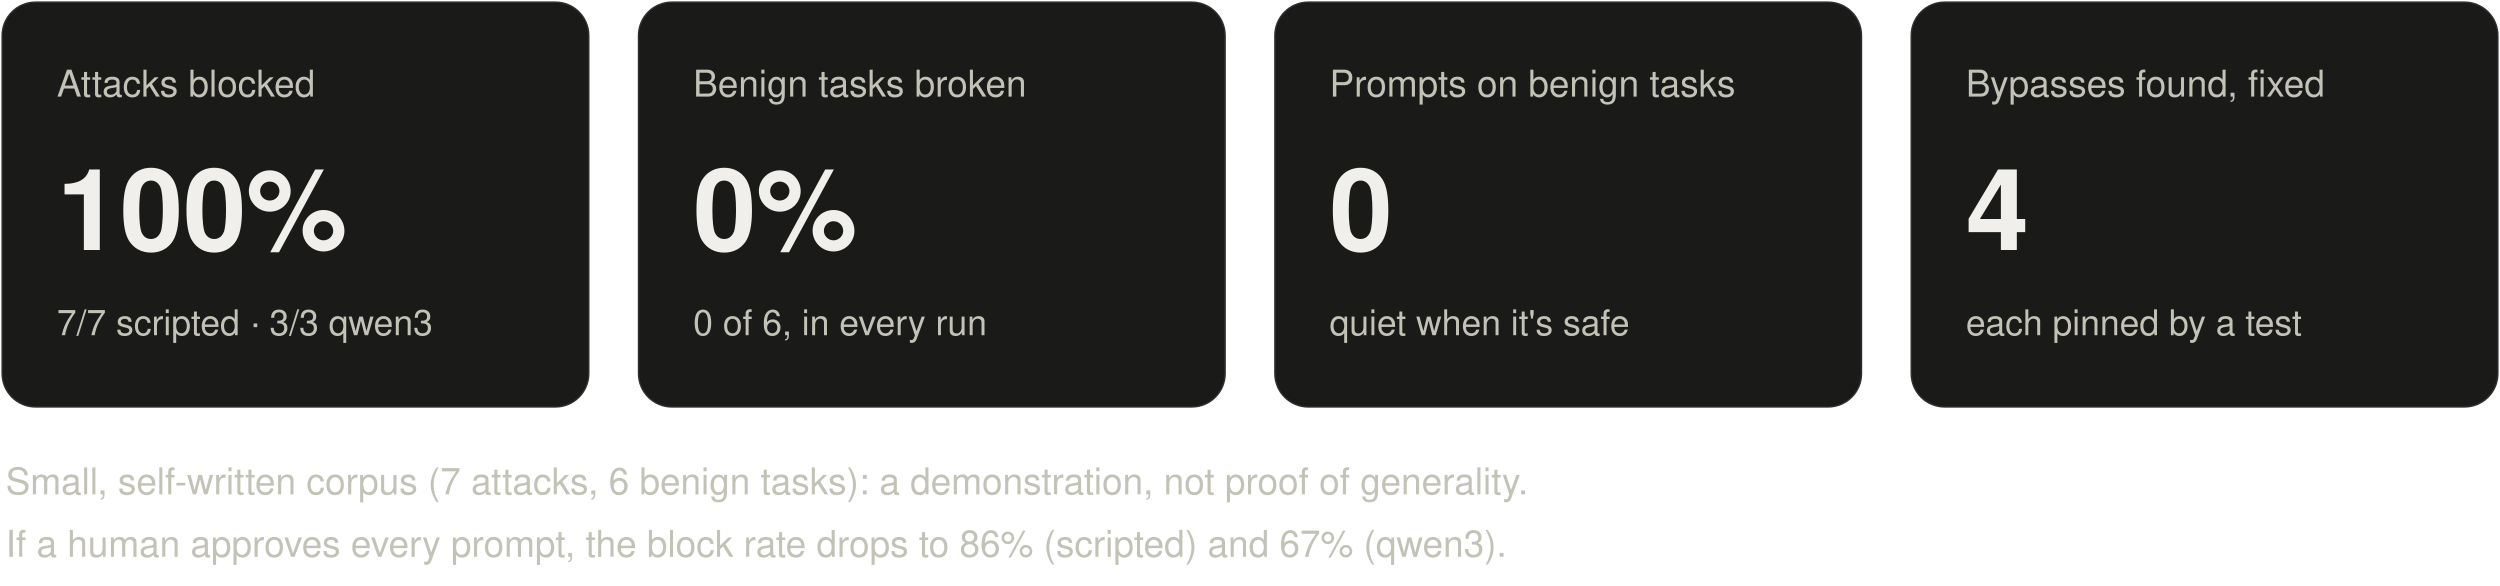
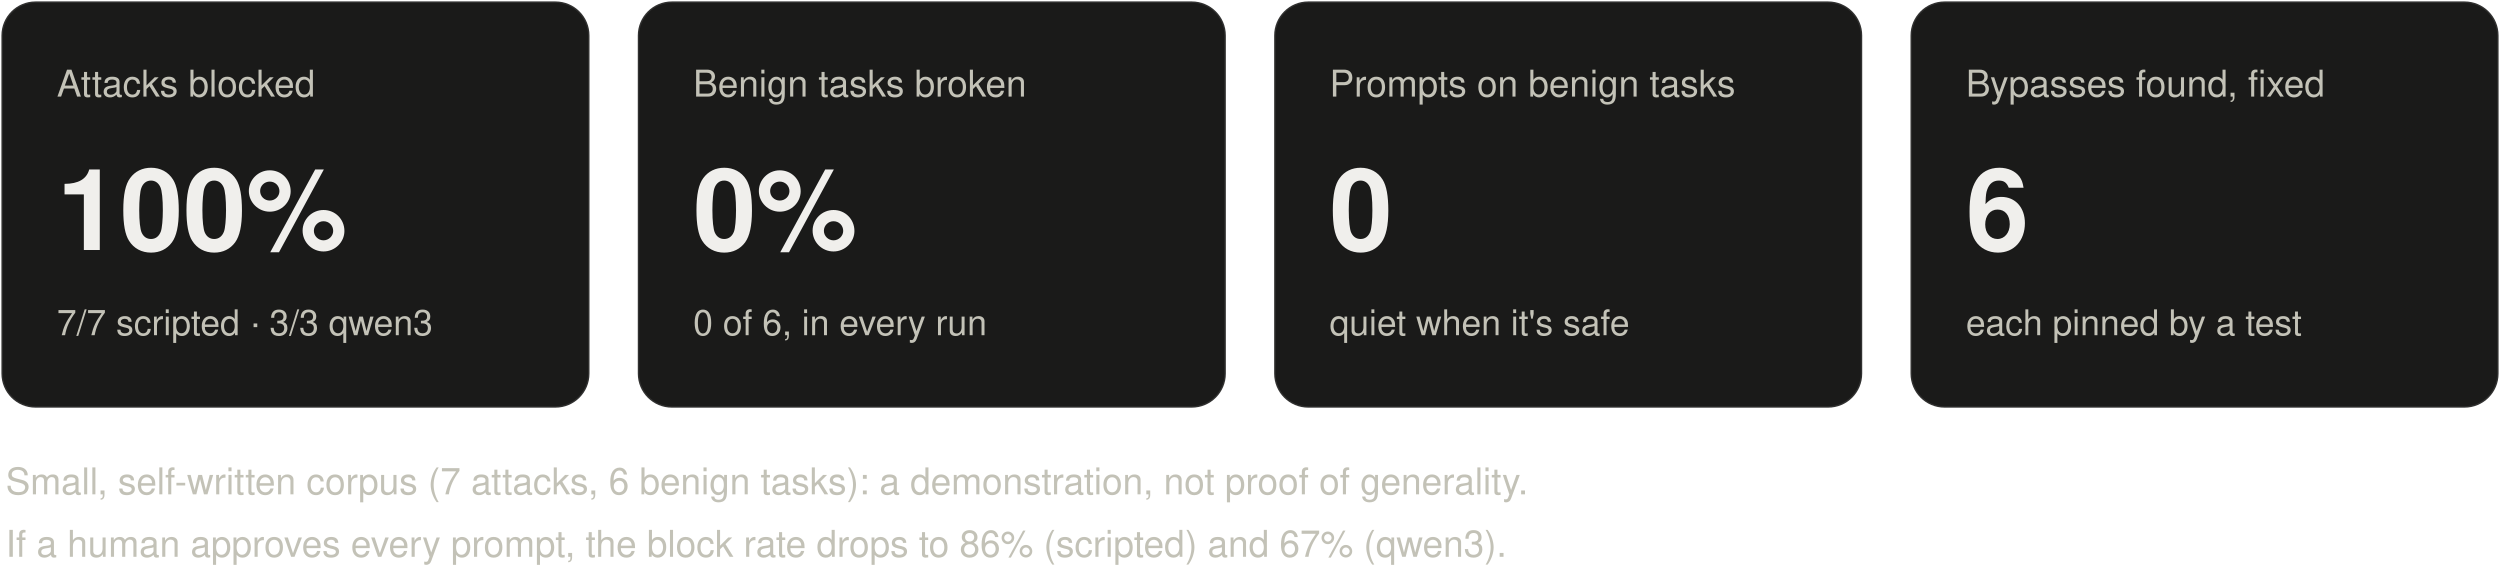
- <svg xmlns="http://www.w3.org/2000/svg" viewBox="0 0 880 206" width="880" height="206" role="img" aria-label="Results: attacks blocked 100% (7 of 7 scripted, 3 of 3 qwen3); benign tasks broken 0% (0 of 6 in every run); approval prompts on benign tasks 0; bypasses found and fixed 4, each pinned by a test. Small, self-written corpus: a demonstration, not proof of generality. If a human approves every prompt, the block rate drops to 86% scripted and 67% qwen3.">
+ <svg xmlns="http://www.w3.org/2000/svg" viewBox="0 0 880 206" width="880" height="206" role="img" aria-label="Results: attacks blocked 100% (7 of 7 scripted, 3 of 3 qwen3); benign tasks broken 0% (0 of 6 in every run); approval prompts on benign tasks 0; bypasses found and fixed 6, each pinned by a test. Small, self-written corpus: a demonstration, not proof of generality. If a human approves every prompt, the block rate drops to 86% scripted and 67% qwen3.">
  <style>
    .f { font-family: system-ui, -apple-system, "Segoe UI", Helvetica, Arial, sans-serif; }
    .tile { fill: #1a1a19; stroke: rgba(255,255,255,0.10); }
    .t1 { fill: #f0efec; } .t2 { fill: #c3c2b7; }
  </style>
  <rect x="0.5" y="0.5" width="207" height="143" rx="12" class="tile" />
  <text x="20" y="34" class="f t2" font-size="13">Attacks blocked</text>
  <text x="20" y="88" class="f t1" font-size="40" font-weight="600">100%</text>
  <text x="20" y="118" class="f t2" font-size="12.5">7/7 scripted · 3/3 qwen3</text>
  <rect x="224.5" y="0.5" width="207" height="143" rx="12" class="tile" />
  <text x="244" y="34" class="f t2" font-size="13">Benign tasks broken</text>
  <text x="244" y="88" class="f t1" font-size="40" font-weight="600">0%</text>
  <text x="244" y="118" class="f t2" font-size="12.5">0 of 6, in every run</text>
  <rect x="448.5" y="0.5" width="207" height="143" rx="12" class="tile" />
  <text x="468" y="34" class="f t2" font-size="13">Prompts on benign tasks</text>
  <text x="468" y="88" class="f t1" font-size="40" font-weight="600">0</text>
  <text x="468" y="118" class="f t2" font-size="12.5">quiet when it's safe</text>
  <rect x="672.5" y="0.5" width="207" height="143" rx="12" class="tile" />
  <text x="692" y="34" class="f t2" font-size="13">Bypasses found, fixed</text>
-   <text x="692" y="88" class="f t1" font-size="40" font-weight="600">4</text>
+   <text x="692" y="88" class="f t1" font-size="40" font-weight="600">6</text>
  <text x="692" y="118" class="f t2" font-size="12.5">each pinned by a test</text>
  <text x="2" y="174" class="f t2" font-size="13">Small, self-written corpus (7 attacks, 6 benign tasks): a demonstration, not proof of generality.</text>
  <text x="2" y="196" class="f t2" font-size="13">If a human approves every prompt, the block rate drops to 86% (scripted) and 67% (qwen3).</text>
</svg>
